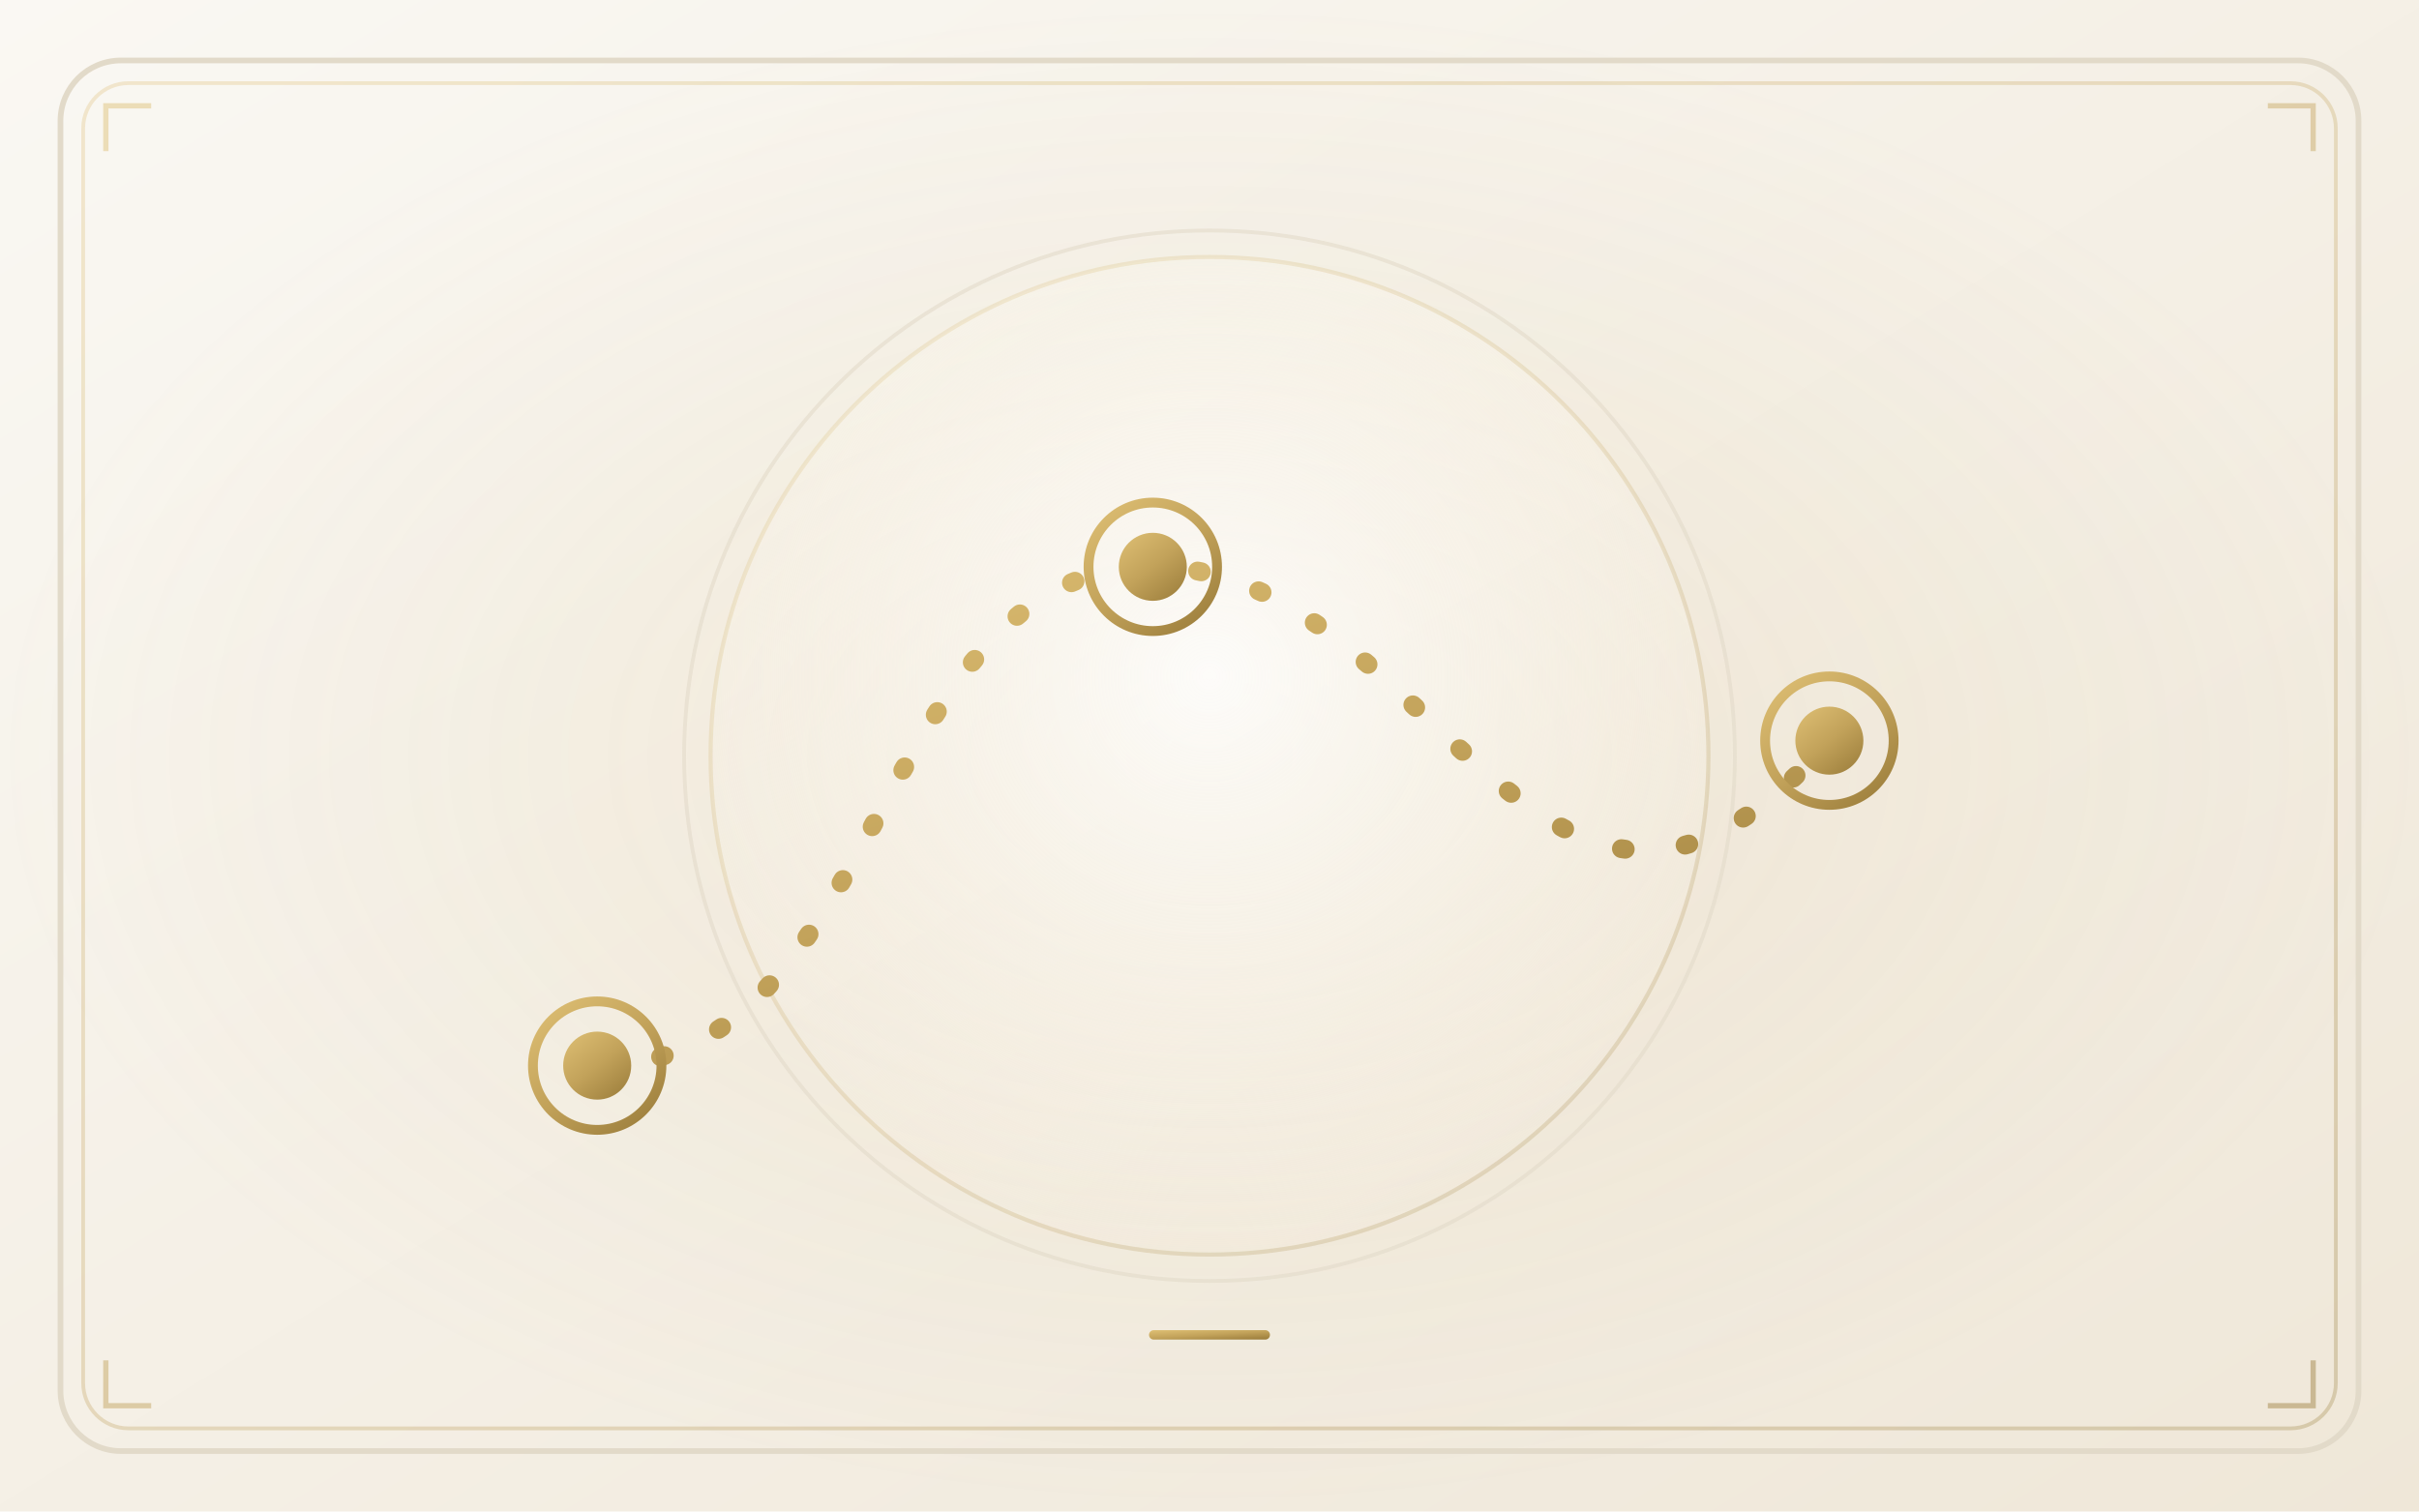
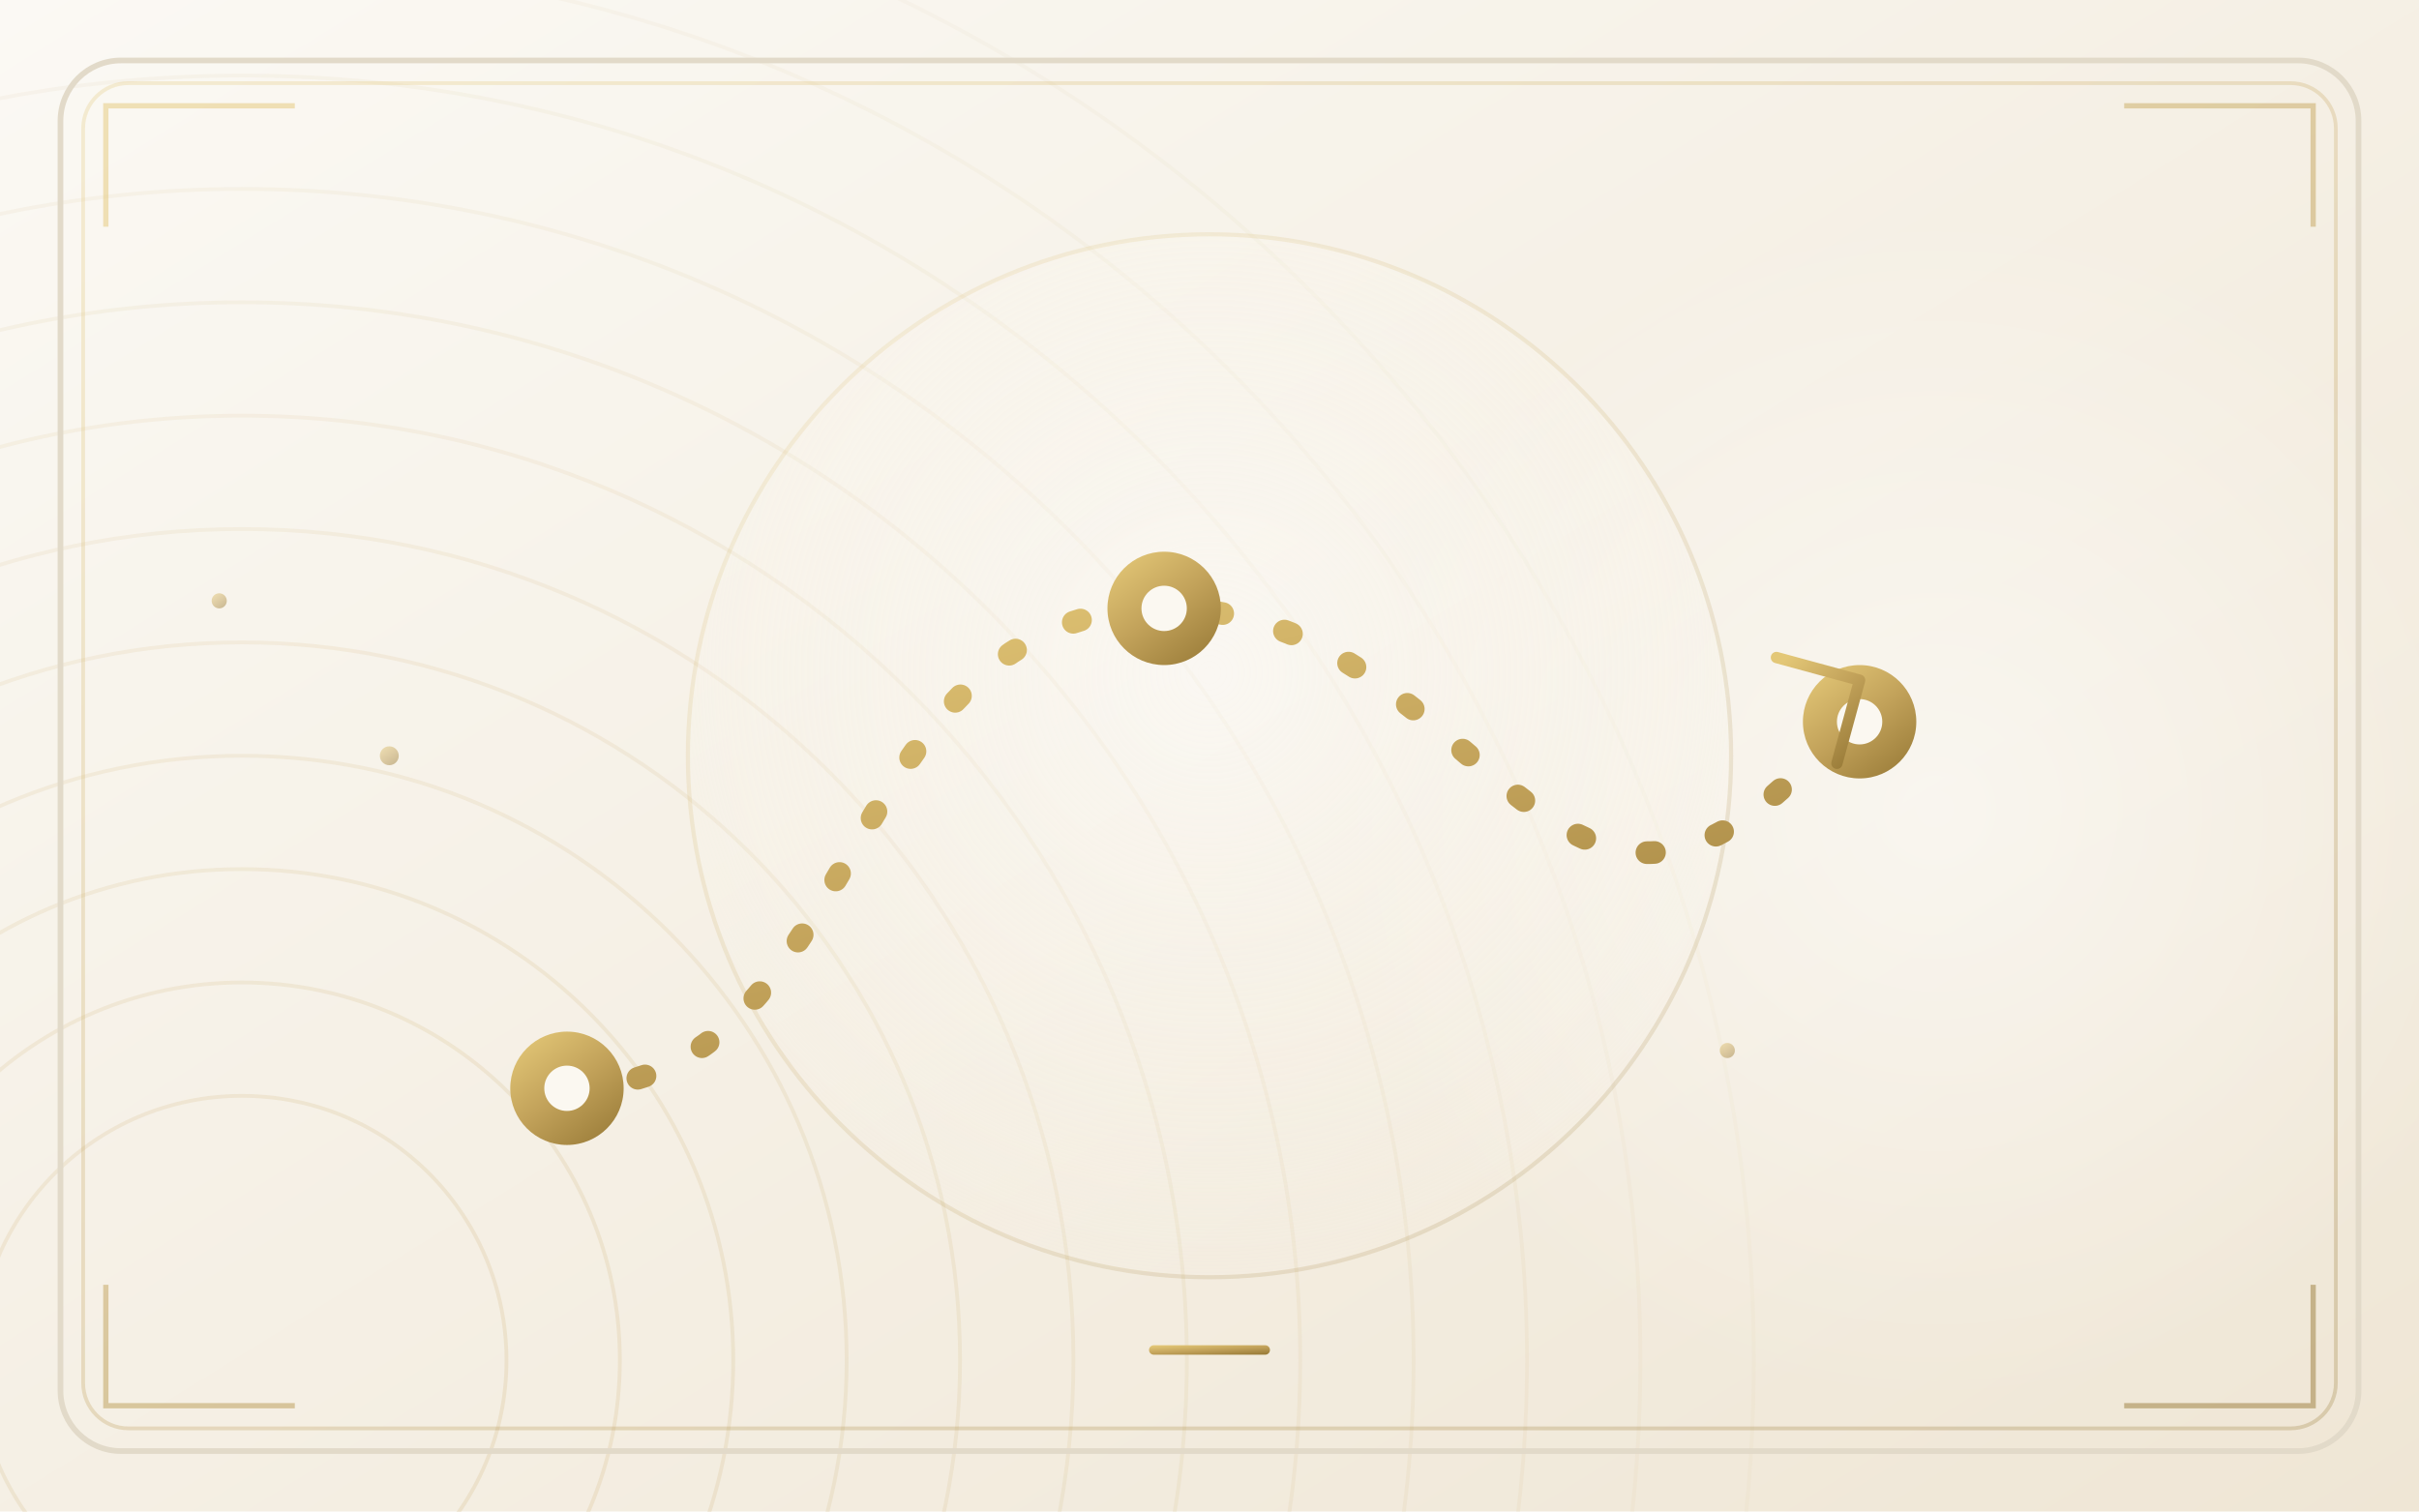
<svg xmlns="http://www.w3.org/2000/svg" viewBox="0 0 640 400" width="640" height="400">
  <defs>
    <linearGradient id="bgg" x1="0" y1="0" x2="1" y2="1">
-       <stop offset="0" stop-color="#faf8f3" />
-       <stop offset="1" stop-color="#efe7d8" />
+       <stop offset="0" stop-color="#fbf9f4" />
+       <stop offset="1" stop-color="#efe6d5" />
    </linearGradient>
-     <linearGradient id="gg" x1="0.1" y1="0" x2="0.9" y2="1">
-       <stop offset="0" stop-color="#dcbd72" />
+     <linearGradient id="gg" x1="0.12" y1="0" x2="0.88" y2="1">
+       <stop offset="0" stop-color="#e3c777" />
      <stop offset="0.5" stop-color="#c2a25a" />
-       <stop offset="1" stop-color="#9c7e3c" />
+       <stop offset="1" stop-color="#9a7c39" />
    </linearGradient>
-     <radialGradient id="glow" cx="0.5" cy="0.5" r="0.5">
-       <stop offset="0" stop-color="#caa968" stop-opacity="0.12" />
-       <stop offset="1" stop-color="#caa968" stop-opacity="0" />
+     <linearGradient id="tg" x1="0" y1="0" x2="1" y2="1">
+       <stop offset="0" stop-color="#c9a45f" />
+       <stop offset="1" stop-color="#b9933f" />
+     </linearGradient>
+     <radialGradient id="duo" cx="0.5" cy="0.5" r="0.5">
+       <stop offset="0" stop-color="#ffffff" stop-opacity="0.5" />
+       <stop offset="1" stop-color="#ffffff" stop-opacity="0" />
    </radialGradient>
-     <radialGradient id="med" cx="0.5" cy="0.42" r="0.6">
-       <stop offset="0" stop-color="#ffffff" stop-opacity="0.85" />
-       <stop offset="0.7" stop-color="#fbf7ee" stop-opacity="0.35" />
+     <radialGradient id="med" cx="0.5" cy="0.42" r="0.62">
+       <stop offset="0" stop-color="#ffffff" stop-opacity="0.5" />
+       <stop offset="0.75" stop-color="#fbf7ee" stop-opacity="0.18" />
      <stop offset="1" stop-color="#fbf7ee" stop-opacity="0" />
    </radialGradient>
  </defs>
  <rect width="640" height="400" fill="url(#bgg)" />
-   <rect width="640" height="400" fill="url(#glow)" />
-   <circle cx="320" cy="200" r="132" fill="url(#med)" />
-   <circle cx="320" cy="200" r="132" fill="none" stroke="url(#gg)" stroke-width="1.1" opacity="0.22" />
-   <circle cx="320" cy="200" r="139" fill="none" stroke="#e2dac9" stroke-width="1" opacity="0.6" />
+   <circle cx="64" cy="360" r="70" fill="none" stroke="url(#tg)" stroke-width="1" opacity="0.148" />
+   <circle cx="64" cy="360" r="100" fill="none" stroke="url(#tg)" stroke-width="1" opacity="0.139" />
+   <circle cx="64" cy="360" r="130" fill="none" stroke="url(#tg)" stroke-width="1" opacity="0.129" />
+   <circle cx="64" cy="360" r="160" fill="none" stroke="url(#tg)" stroke-width="1" opacity="0.120" />
+   <circle cx="64" cy="360" r="190" fill="none" stroke="url(#tg)" stroke-width="1" opacity="0.111" />
+   <circle cx="64" cy="360" r="220" fill="none" stroke="url(#tg)" stroke-width="1" opacity="0.101" />
+   <circle cx="64" cy="360" r="250" fill="none" stroke="url(#tg)" stroke-width="1" opacity="0.092" />
+   <circle cx="64" cy="360" r="280" fill="none" stroke="url(#tg)" stroke-width="1" opacity="0.083" />
+   <circle cx="64" cy="360" r="310" fill="none" stroke="url(#tg)" stroke-width="1" opacity="0.073" />
+   <circle cx="64" cy="360" r="340" fill="none" stroke="url(#tg)" stroke-width="1" opacity="0.064" />
+   <circle cx="64" cy="360" r="370" fill="none" stroke="url(#tg)" stroke-width="1" opacity="0.054" />
+   <circle cx="64" cy="360" r="400" fill="none" stroke="url(#tg)" stroke-width="1" opacity="0.045" />
+   <circle cx="512" cy="214" r="159" fill="url(#duo)" />
+   <circle cx="320" cy="200" r="138" fill="url(#med)" />
+   <circle cx="320" cy="200" r="138" fill="none" stroke="url(#gg)" stroke-width="1.1" opacity="0.18" />
+   <g>
+     <path d="M150 288 C 230 288 220 161 308 161 S 412 288 492 186" fill="none" stroke="url(#gg)" stroke-width="6" stroke-linecap="round" stroke-dasharray="2 17" />
+     <circle cx="150" cy="288" r="15" fill="url(#gg)" />
+     <circle cx="150" cy="288" r="6" fill="#fbf8f1" />
+     <circle cx="308" cy="161" r="15" fill="url(#gg)" />
+     <circle cx="308" cy="161" r="6" fill="#fbf8f1" />
+     <circle cx="492" cy="191" r="15" fill="url(#gg)" />
+     <circle cx="492" cy="191" r="6" fill="#fbf8f1" />
+     <path d="M470 174 l22 6 l-6 22" stroke="url(#gg)" fill="none" stroke-width="3" stroke-linecap="round" stroke-linejoin="round" />
+   </g>
+   <circle cx="103" cy="200" r="2.5" fill="url(#gg)" opacity="0.5" />
+   <circle cx="457" cy="278" r="2" fill="url(#gg)" opacity="0.5" />
+   <circle cx="58" cy="159" r="2" fill="url(#gg)" opacity="0.5" />
  <rect x="16" y="16" width="608" height="368" fill="none" stroke="#e2dac9" stroke-width="1.5" rx="16" />
-   <rect x="22" y="22" width="596" height="356" fill="none" stroke="url(#gg)" stroke-width="1" rx="12" opacity="0.3" />
-   <path d="M28 40 V28 H40 M600 28 H612 V40 M612 360 V372 H600 M40 372 H28 V360" fill="none" stroke="url(#gg)" stroke-width="1.4" opacity="0.45" />
-   <g>
-     <path d="M158 282 C 235 282 230 150 305 150 S 408 282 484 196" stroke="url(#gg)" fill="none" stroke-width="5" stroke-linecap="round" stroke-linejoin="round" stroke-dasharray="1 16" />
-     <circle cx="158" cy="282" r="9" fill="url(#gg)" />
-     <circle cx="158" cy="282" r="17" stroke="url(#gg)" fill="none" stroke-width="2.6" stroke-linecap="round" stroke-linejoin="round" />
-     <circle cx="305" cy="150" r="9" fill="url(#gg)" />
-     <circle cx="305" cy="150" r="17" stroke="url(#gg)" fill="none" stroke-width="2.6" stroke-linecap="round" stroke-linejoin="round" />
-     <circle cx="484" cy="196" r="9" fill="url(#gg)" />
-     <circle cx="484" cy="196" r="17" stroke="url(#gg)" fill="none" stroke-width="2.6" stroke-linecap="round" stroke-linejoin="round" />
-   </g>
-   <rect x="304" y="352" width="32" height="2.5" rx="1.25" fill="url(#gg)" />
+   <rect x="22" y="22" width="596" height="356" fill="none" stroke="url(#gg)" stroke-width="1" rx="12" opacity="0.28" />
+   <path d="M28 60 V28 H78 M562 28 H612 V60 M612 340 V372 H562 M78 372 H28 V340" fill="none" stroke="url(#gg)" stroke-width="1.4" opacity="0.5" />
+   <rect x="304" y="356" width="32" height="2.5" rx="1.25" fill="url(#gg)" />
</svg>
